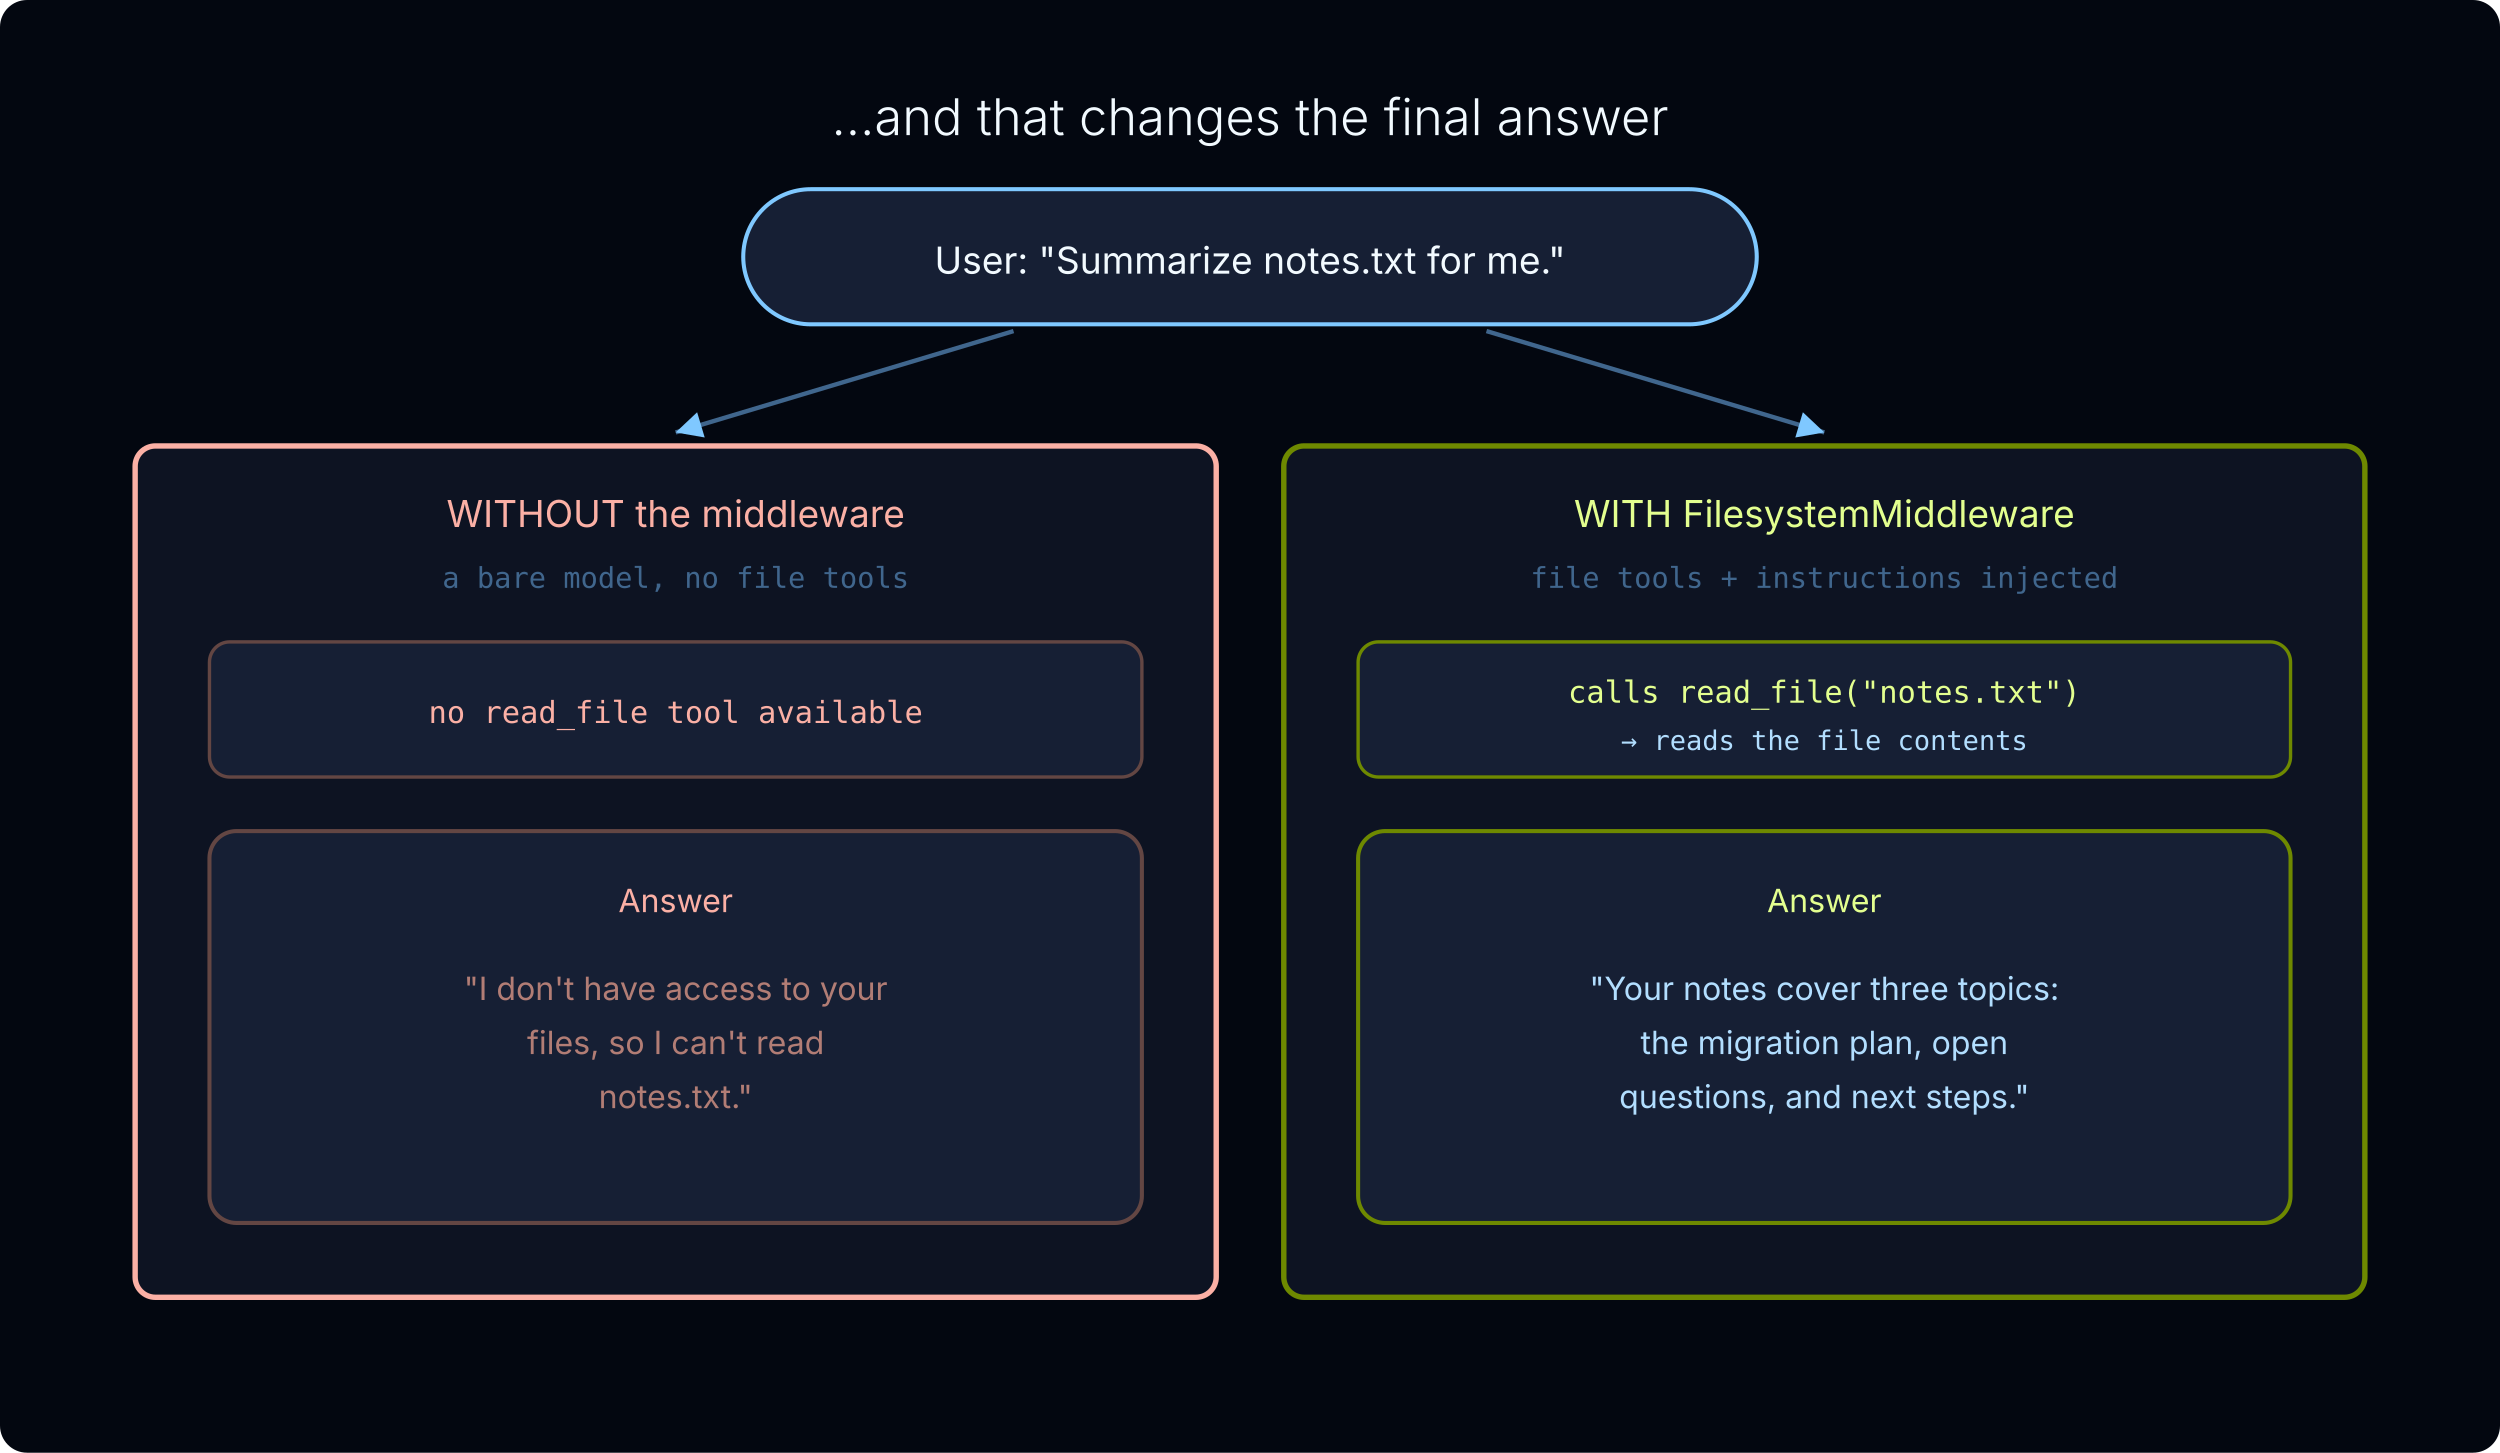
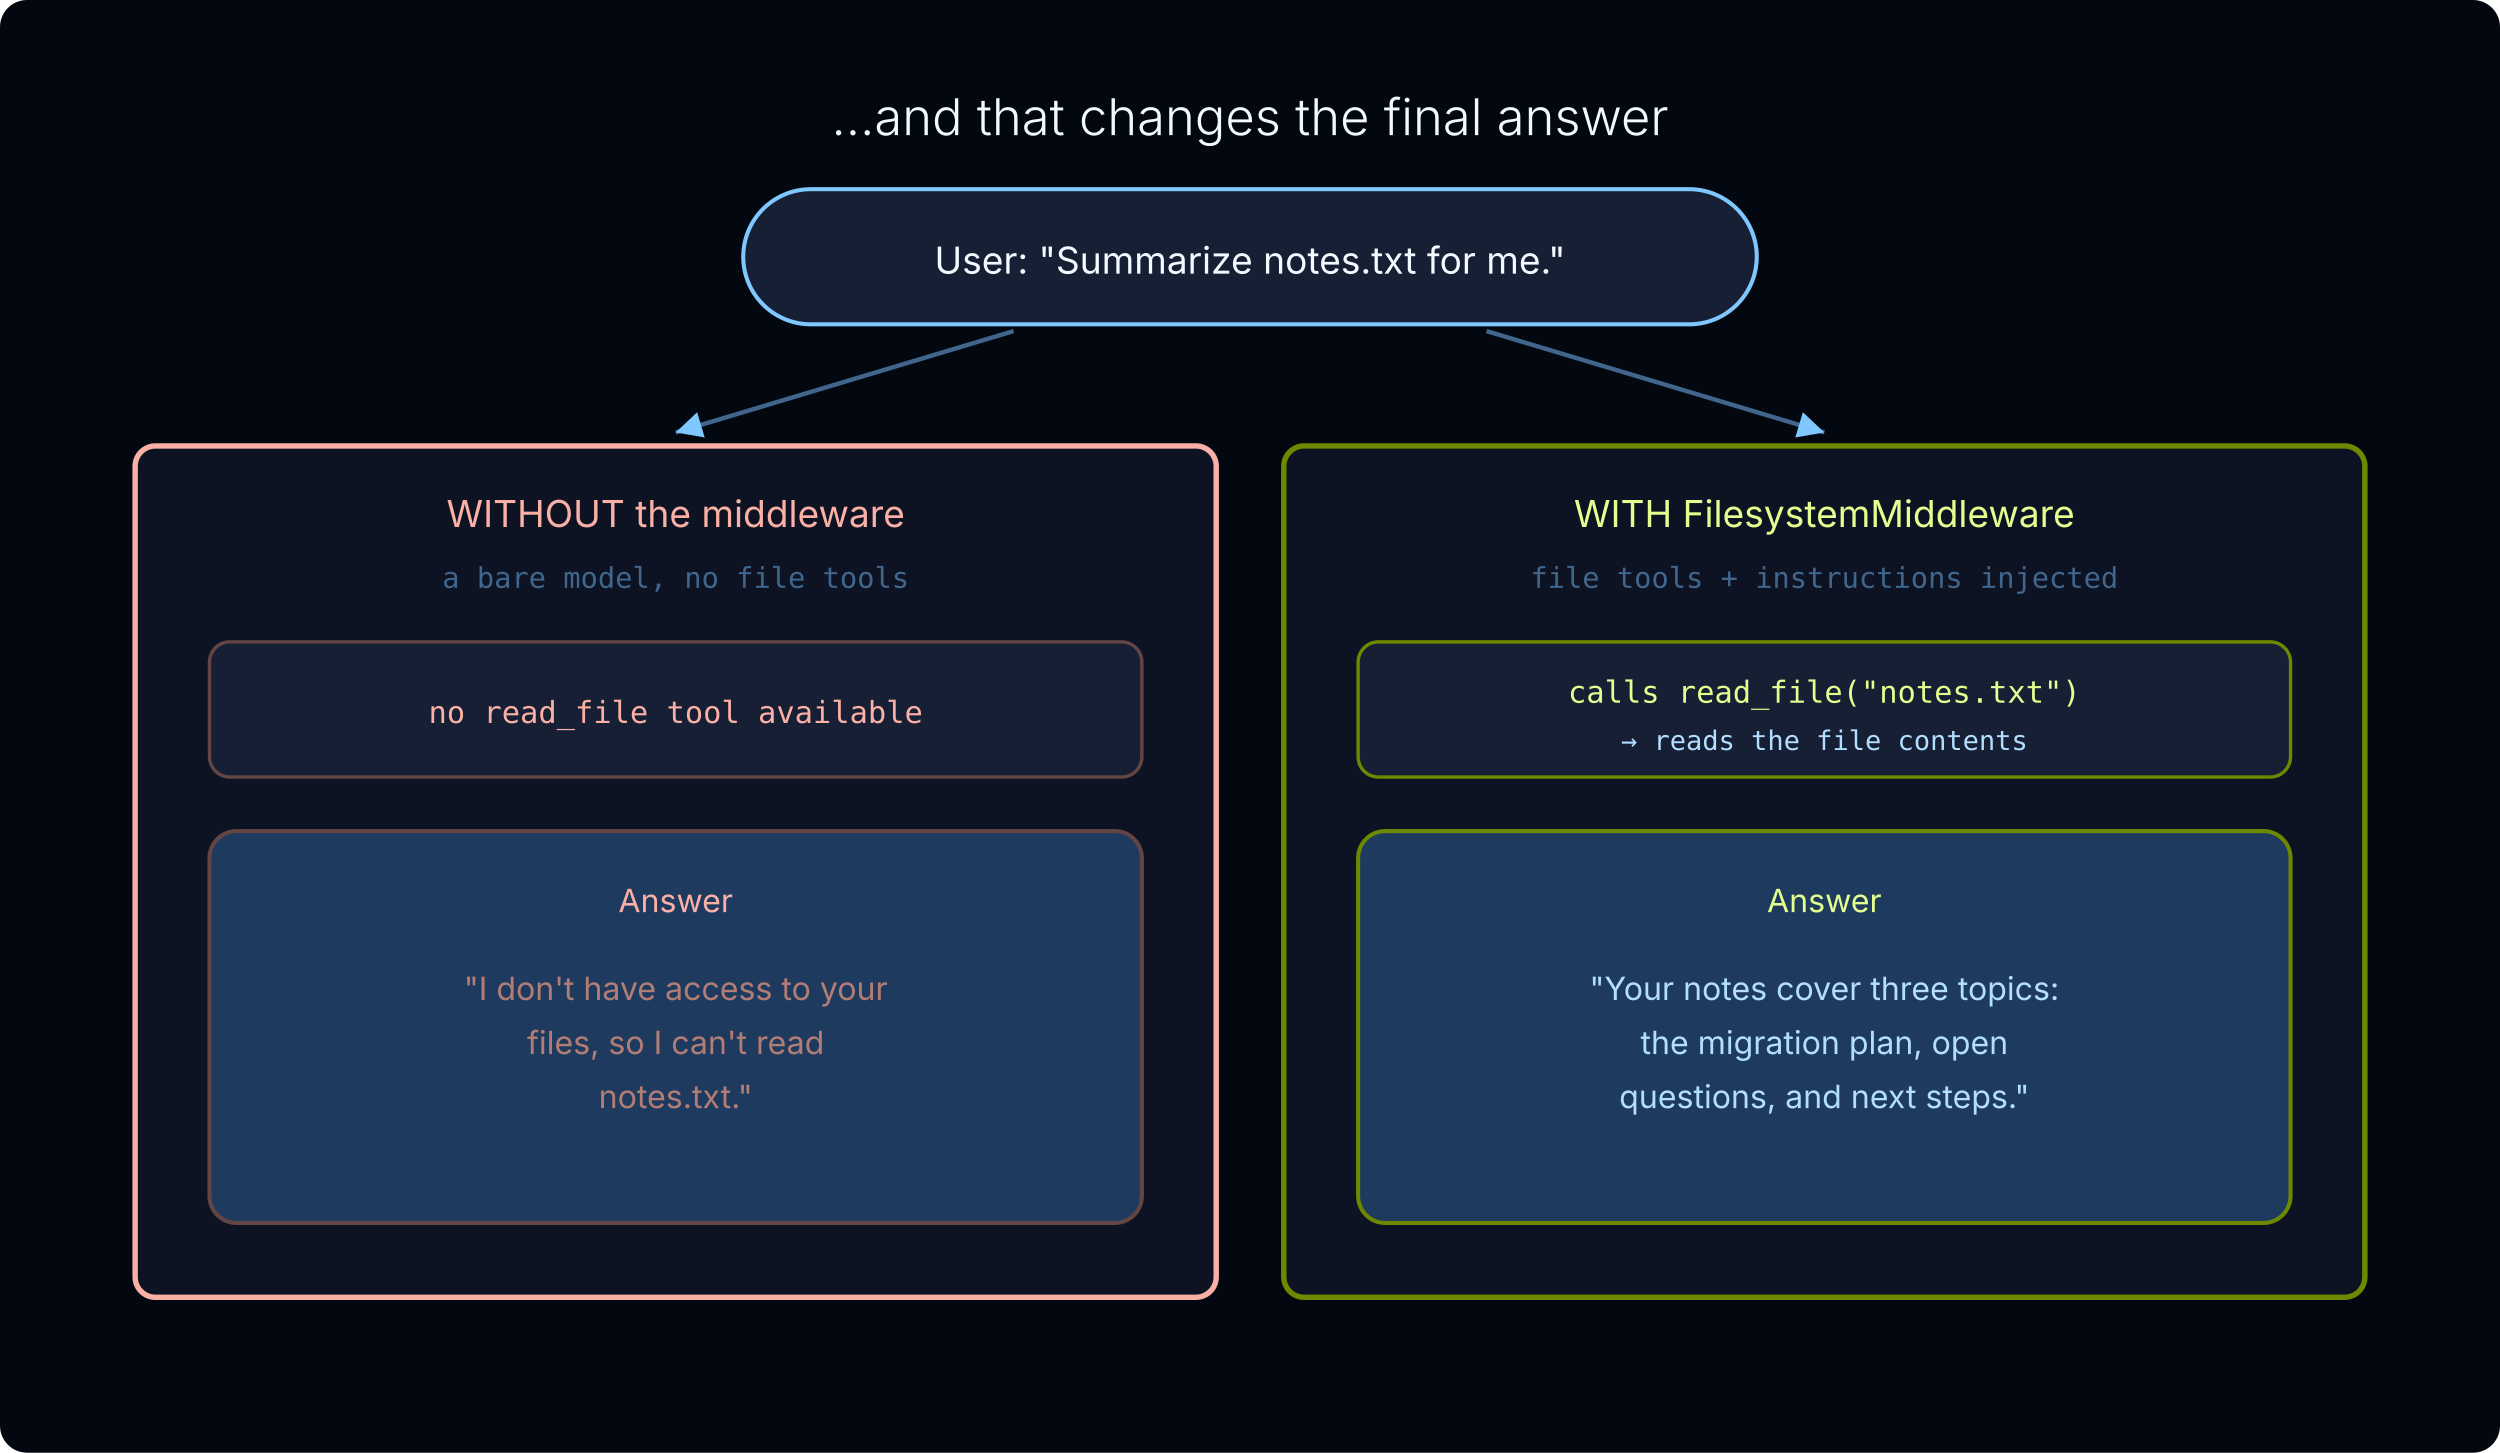
<svg xmlns="http://www.w3.org/2000/svg" width="740" height="430" font-family="'Inter', -apple-system, BlinkMacSystemFont, 'Segoe UI', sans-serif">
  <defs>
    <marker id="mw4-arr" markerWidth="8" markerHeight="8" refX="6" refY="3" orient="auto">
      <path d="M0,0 L6,3 L0,6 Z" fill="#7FC8FF" />
    </marker>
  </defs>
  <rect width="740" height="430" fill="#030710" rx="8" />
  <text x="370" y="40" text-anchor="middle" font-size="15" font-weight="300" fill="#F2FAFF">…and that changes the final answer</text>
  <rect x="220" y="56" width="300" height="40" rx="20" fill="#161F34" stroke="#7FC8FF" stroke-width="1.2" />
  <text x="370" y="81" text-anchor="middle" font-size="11" fill="#F2FAFF">User: "Summarize notes.txt for me."</text>
  <line x1="300" y1="98" x2="200" y2="128" stroke="#40668D" stroke-width="1.3" marker-end="url(#mw4-arr)" />
  <line x1="440" y1="98" x2="540" y2="128" stroke="#40668D" stroke-width="1.3" marker-end="url(#mw4-arr)" />
  <rect x="40" y="132" width="320" height="252" rx="6" fill="#0D1322" stroke="#FBB0A5" stroke-width="1.6" />
  <text x="200" y="156" text-anchor="middle" font-size="11" font-weight="400" fill="#FBB0A5">WITHOUT the middleware</text>
  <text x="200" y="174" text-anchor="middle" font-size="8.5" fill="#40668D" font-family="'IBM Plex Mono', ui-monospace, SFMono-Regular, Menlo, Consolas, monospace">a bare model, no file tools</text>
  <rect x="62" y="190" width="276" height="40" rx="6" fill="#161F34" stroke="#634643" stroke-width="1" />
  <text x="200" y="214" text-anchor="middle" font-size="9" fill="#FBB0A5" font-family="'IBM Plex Mono', ui-monospace, SFMono-Regular, Menlo, Consolas, monospace">no read_file tool available</text>
-   <rect x="62" y="246" width="276" height="116" rx="8" fill="#161F34" stroke="#634643" stroke-width="1.2" />
+   <rect x="62" y="246" width="276" height="116" rx="8" fill="#1E3A5F" stroke="#634643" stroke-width="1.2" />
  <text x="200" y="270" text-anchor="middle" font-size="9.5" font-weight="400" fill="#FBB0A5">Answer</text>
  <text x="200" y="296" text-anchor="middle" font-size="9.5" fill="#B27D75">"I don't have access to your</text>
  <text x="200" y="312" text-anchor="middle" font-size="9.5" fill="#B27D75">files, so I can't read</text>
  <text x="200" y="328" text-anchor="middle" font-size="9.5" fill="#B27D75">notes.txt."</text>
  <rect x="380" y="132" width="320" height="252" rx="6" fill="#0D1322" stroke="#6E8900" stroke-width="1.6" />
  <text x="540" y="156" text-anchor="middle" font-size="11" font-weight="400" fill="#E3FF8F">WITH FilesystemMiddleware</text>
  <text x="540" y="174" text-anchor="middle" font-size="8.5" fill="#40668D" font-family="'IBM Plex Mono', ui-monospace, SFMono-Regular, Menlo, Consolas, monospace">file tools + instructions injected</text>
  <rect x="402" y="190" width="276" height="40" rx="6" fill="#161F34" stroke="#6E8900" stroke-width="1" />
  <text x="540" y="208" text-anchor="middle" font-size="9" fill="#E3FF8F" font-family="'IBM Plex Mono', ui-monospace, SFMono-Regular, Menlo, Consolas, monospace">calls read_file("notes.txt")</text>
  <text x="540" y="222" text-anchor="middle" font-size="8" fill="#B2DEFF" font-family="'IBM Plex Mono', ui-monospace, SFMono-Regular, Menlo, Consolas, monospace">→ reads the file contents</text>
-   <rect x="402" y="246" width="276" height="116" rx="8" fill="#161F34" stroke="#6E8900" stroke-width="1.2" />
+   <rect x="402" y="246" width="276" height="116" rx="8" fill="#1E3A5F" stroke="#6E8900" stroke-width="1.2" />
  <text x="540" y="270" text-anchor="middle" font-size="9.5" font-weight="400" fill="#E3FF8F">Answer</text>
  <text x="540" y="296" text-anchor="middle" font-size="9.5" fill="#B2DEFF">"Your notes cover three topics:</text>
  <text x="540" y="312" text-anchor="middle" font-size="9.5" fill="#B2DEFF">the migration plan, open</text>
  <text x="540" y="328" text-anchor="middle" font-size="9.5" fill="#B2DEFF">questions, and next steps."</text>
</svg>
